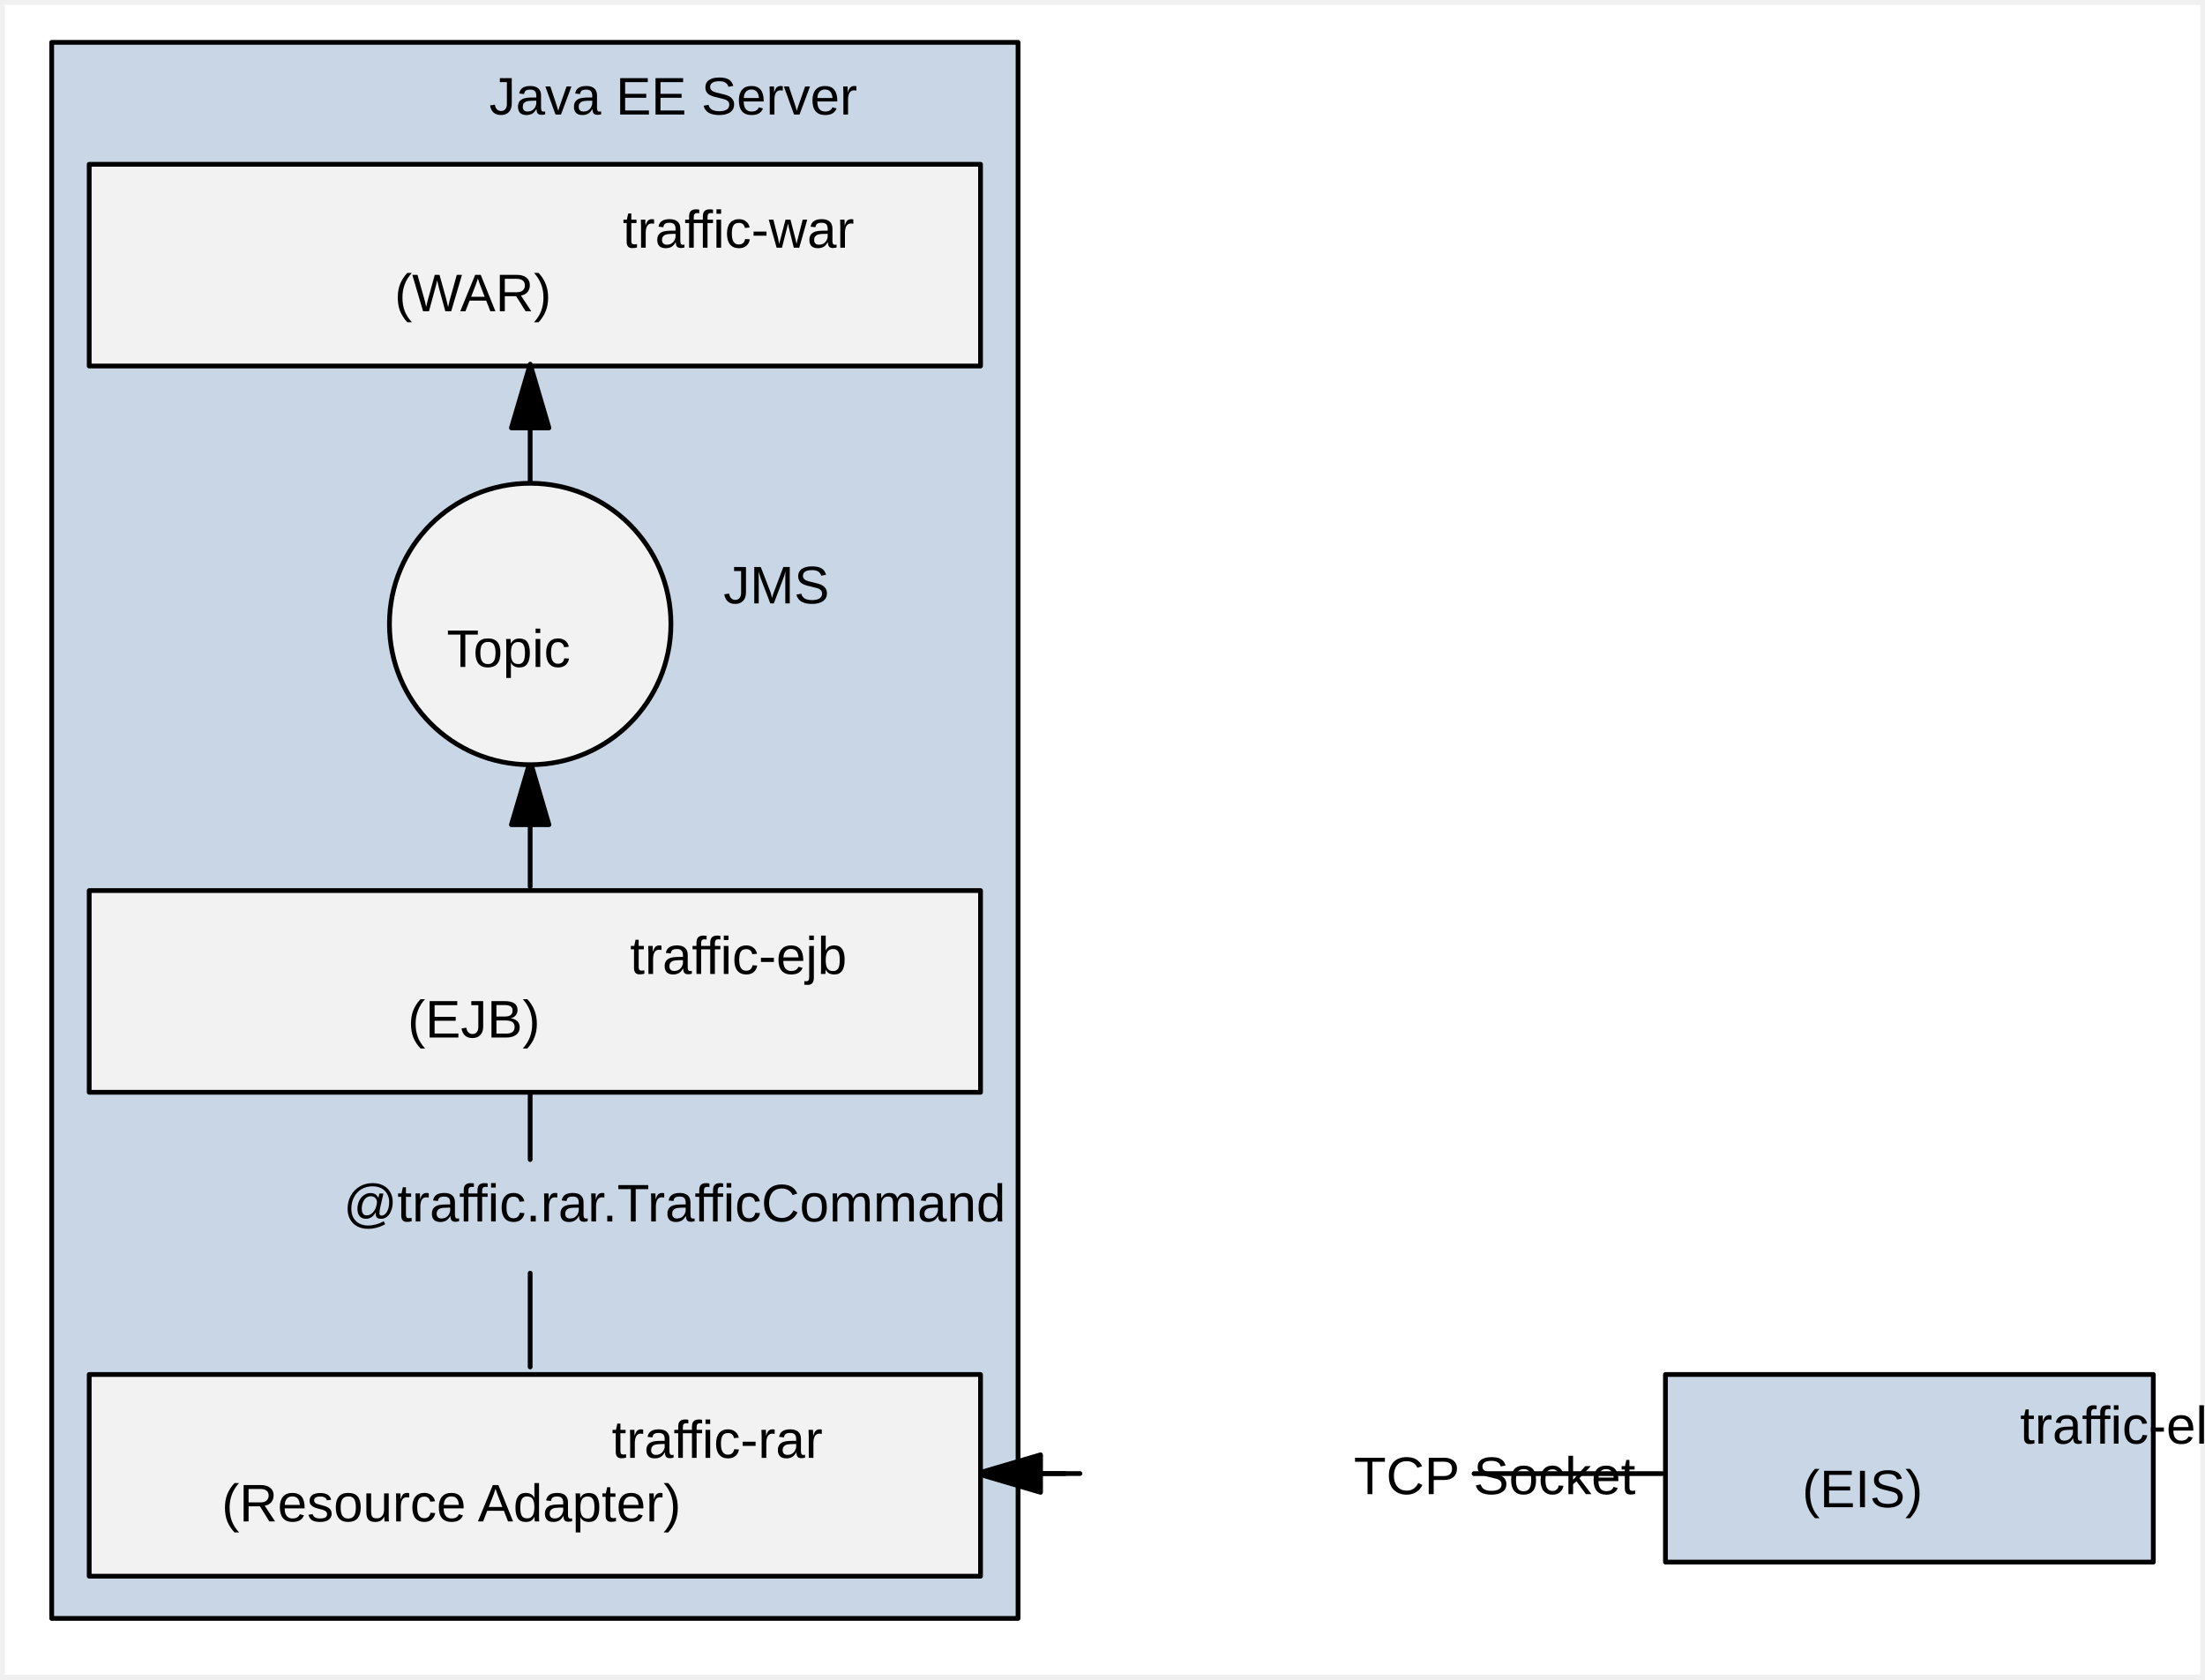
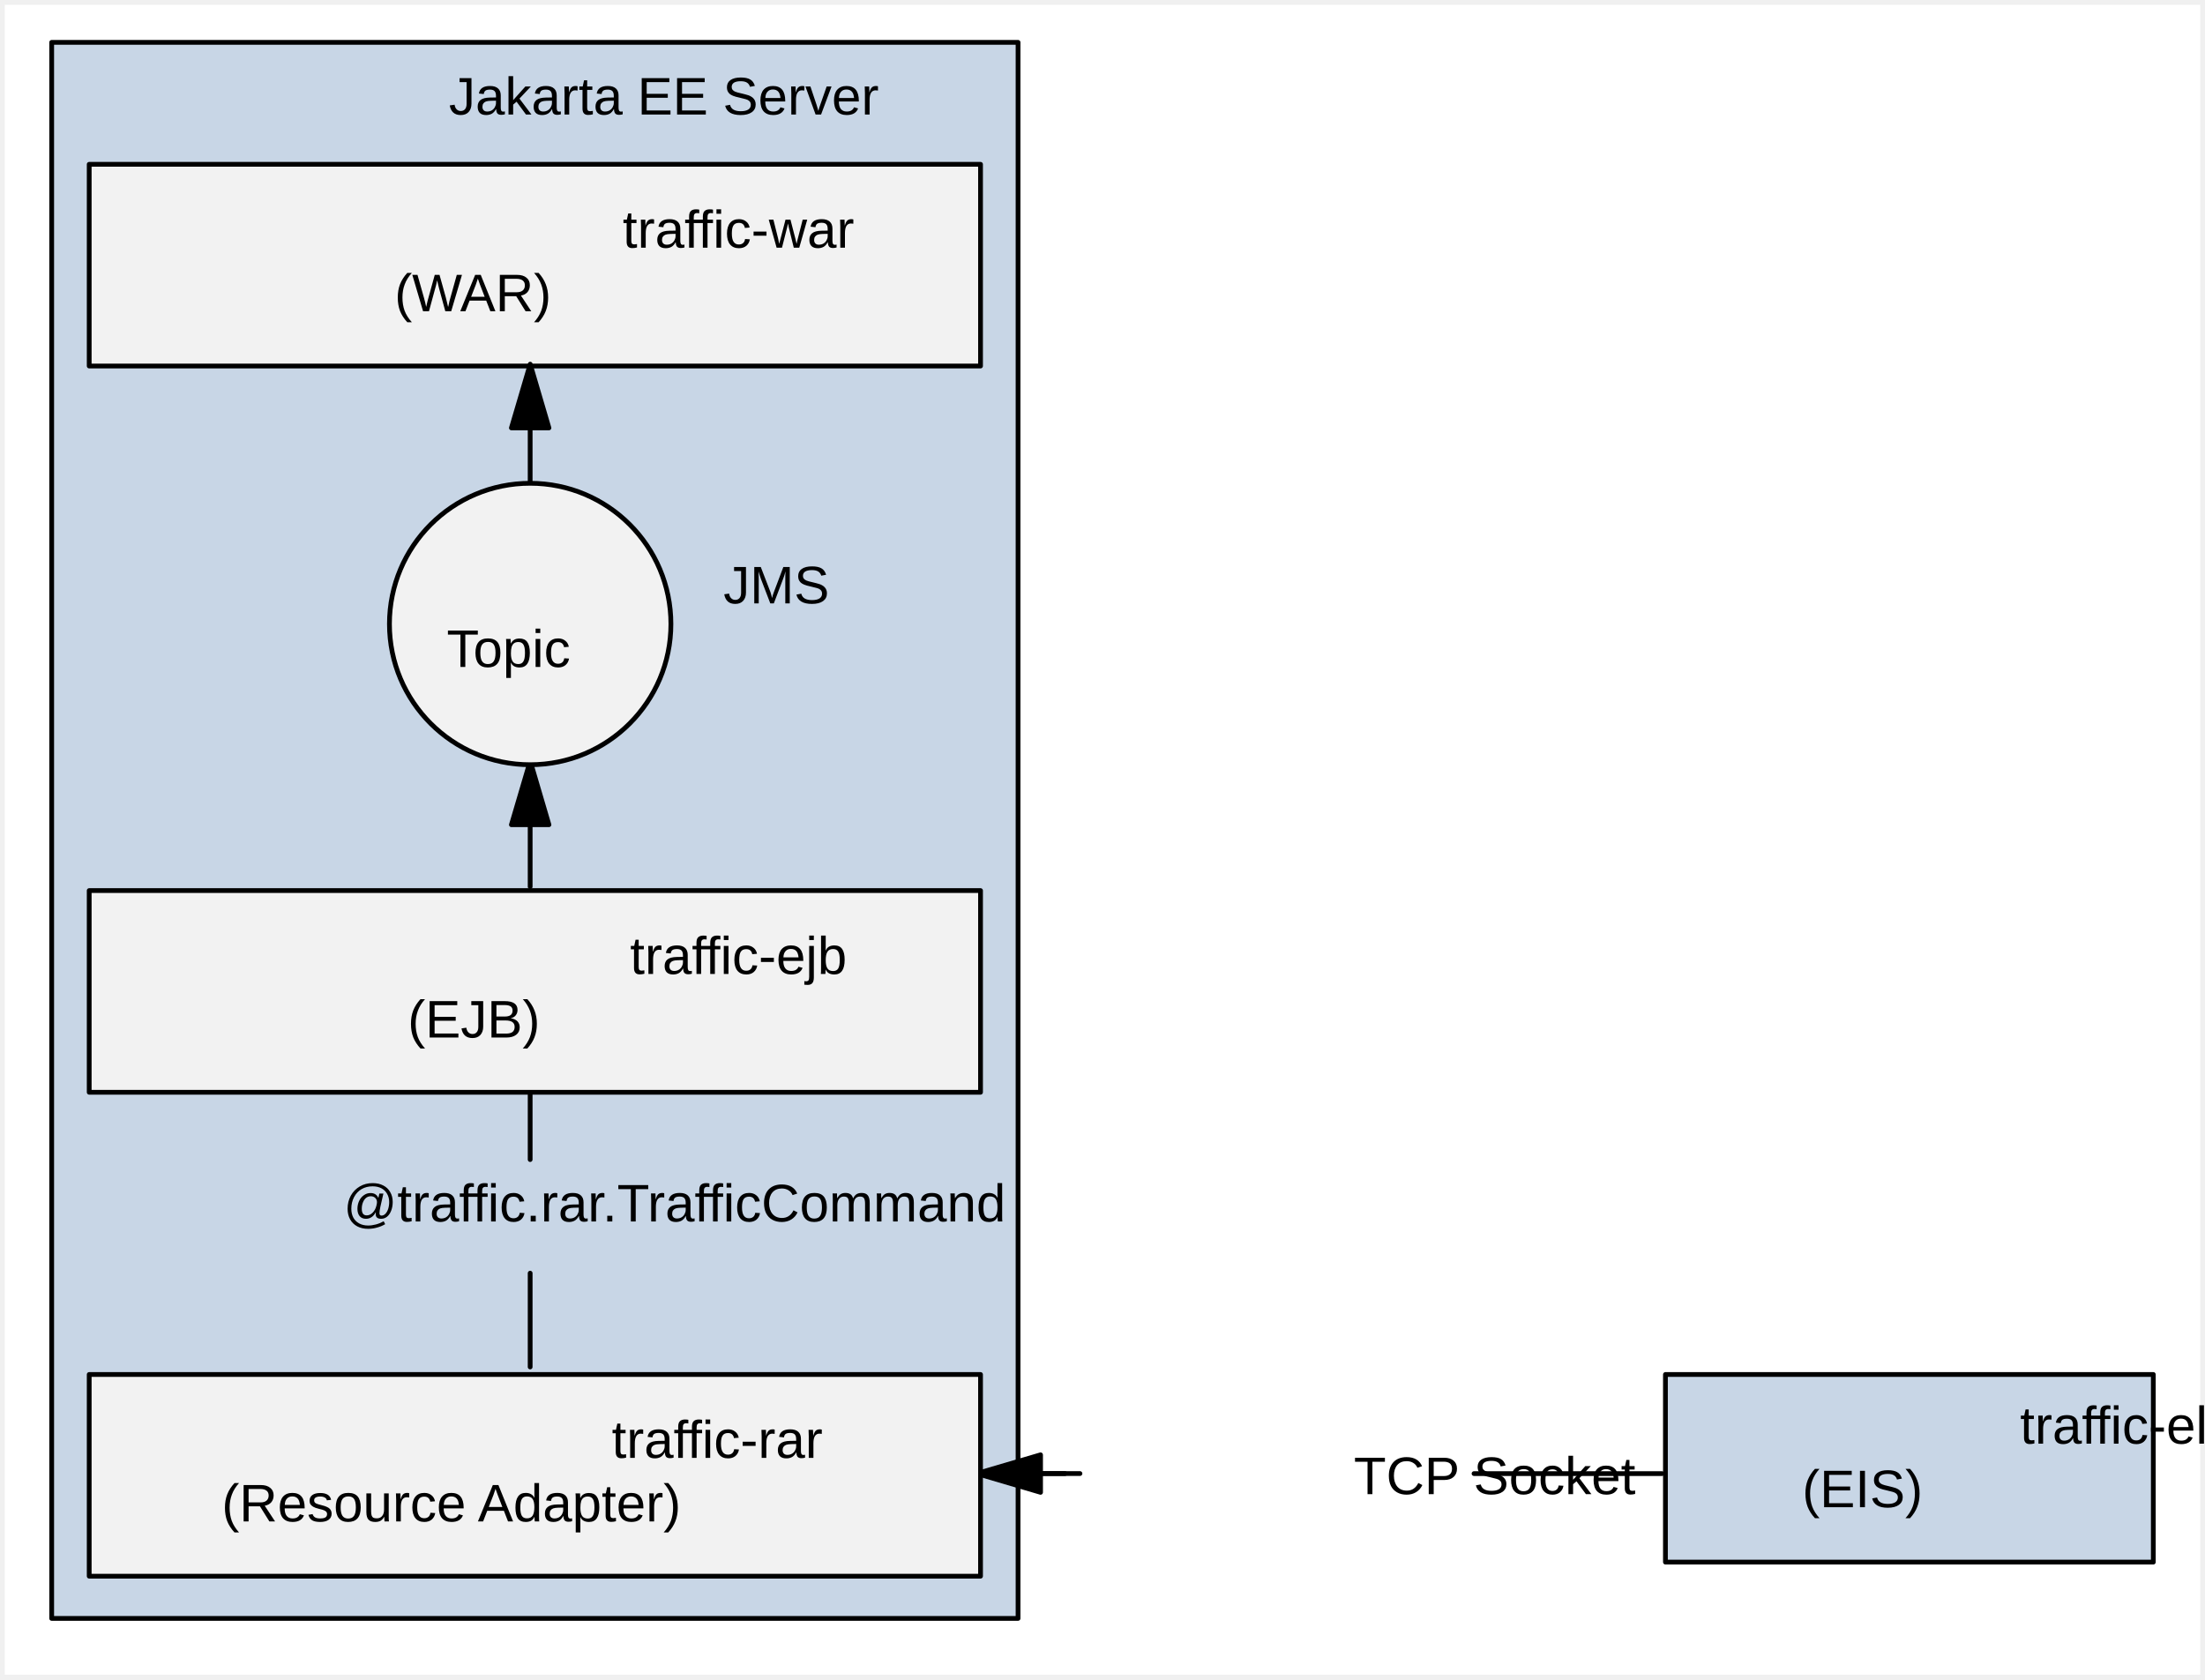
<svg xmlns="http://www.w3.org/2000/svg" xmlns:ns1="http://schemas.microsoft.com/visio/2003/SVGExtensions/" width="4.626in" height="3.524in" viewBox="0 0 333.094 253.723" xml:space="preserve" color-interpolation-filters="sRGB" class="st9">
  <ns1:documentProperties ns1:langID="1040" ns1:metric="true" ns1:viewMarkup="false">
    <ns1:userDefs>
      <ns1:ud ns1:nameU="MBSAAvail" ns1:prompt="" ns1:val="VT0(2):26" />
      <ns1:ud ns1:nameU="MBSAAddinEnabled" ns1:prompt="" ns1:val="VT0(2):26" />
      <ns1:ud ns1:nameU="MBSAAddinOutlineVisible" ns1:prompt="" ns1:val="VT0(1):26" />
    </ns1:userDefs>
  </ns1:documentProperties>
  <style type="text/css">
	
		.st1 {fill:#ffffff;stroke:none;stroke-linecap:round;stroke-linejoin:round;stroke-width:0.72}
		.st2 {fill:#c8d6e6;stroke:#000000;stroke-linecap:round;stroke-linejoin:round;stroke-width:0.72}
		.st3 {fill:none;stroke:none;stroke-linecap:round;stroke-linejoin:round;stroke-width:0.72}
		.st4 {fill:#000000;font-family:Arial;font-size:0.667em}
		.st5 {font-size:1em}
		.st6 {fill:#f2f2f2;stroke:#000000;stroke-linecap:round;stroke-linejoin:round;stroke-width:0.72}
		.st7 {stroke:#000000;stroke-linecap:round;stroke-linejoin:round;stroke-width:0.72}
		.st8 {fill:#000000;stroke:#000000;stroke-linecap:round;stroke-linejoin:round;stroke-width:0.72}
		.st9 {fill:none;fill-rule:evenodd;font-size:12;overflow:visible;stroke-linecap:square;stroke-miterlimit:3}
	
	</style>
  <g ns1:mID="0" ns1:index="1" ns1:groupContext="foregroundPage">
    <ns1:pageProperties ns1:drawingScale="0.0393701" ns1:pageScale="0.0393701" ns1:drawingUnits="24" ns1:shadowOffsetX="8.50394" ns1:shadowOffsetY="-8.50394" />
    <g id="shape4-1" ns1:mID="4" ns1:groupContext="shape" transform="translate(0.72,-0.72)">
      <rect x="0" y="1.44" width="331.654" height="252.283" class="st1" />
    </g>
    <g id="shape5-3" ns1:mID="5" ns1:groupContext="shape" transform="translate(7.80661,-9.22394)">
      <rect x="0" y="15.613" width="145.984" height="238.11" class="st2" />
    </g>
-     <g id="shape9-5" ns1:mID="9" ns1:groupContext="shape" transform="translate(23.3972,-229.618)">
+     <g id="shape9-5" ns1:mID="9" ns1:groupContext="shape" transform="translate(21.9798,-229.618)">
      <ns1:textBlock ns1:margins="rect(4,4,4,4)" ns1:tabSpace="42.5197" />
      <ns1:textRect cx="38.268" cy="244.511" width="76.54" height="18.425" />
      <rect x="0" y="235.298" width="76.535" height="18.425" class="st3" />
-       <text x="10.48" y="246.91" class="st4" ns1:langID="1040">
+       <text x="5.81" y="246.91" class="st4" ns1:langID="1040">
        <ns1:paragraph ns1:horizAlign="1" />
-         <ns1:tabList />Java EE Server</text>
+         <ns1:tabList />Jakarta EE Server</text>
    </g>
    <g id="shape6-8" ns1:mID="6" ns1:groupContext="shape" transform="translate(251.586,-17.7279)">
      <rect x="0" y="225.377" width="73.701" height="28.346" class="st2" />
    </g>
    <g id="shape7-10" ns1:mID="7" ns1:groupContext="shape" transform="translate(257.255,-20.5625)">
      <ns1:textBlock ns1:margins="rect(4,4,4,4)" ns1:tabSpace="42.5197" />
      <ns1:textRect cx="24.095" cy="241.056" width="48.19" height="25.335" />
      <rect x="0" y="228.389" width="48.189" height="25.335" class="st3" />
      <text x="7.87" y="238.66" class="st4" ns1:langID="1040">
        <ns1:paragraph ns1:horizAlign="1" />
        <ns1:tabList />traffic-els<ns1:newlineChar />
        <tspan x="14.98" dy="1.2em" class="st5">(</tspan>EIS)</text>
    </g>
    <g id="shape11-14" ns1:mID="11" ns1:groupContext="shape" transform="translate(13.4759,-198.437)">
      <rect x="0" y="223.251" width="134.646" height="30.472" class="st6" />
    </g>
    <g id="shape12-16" ns1:mID="12" ns1:groupContext="shape" transform="translate(22.8015,-198.909)">
      <ns1:textBlock ns1:margins="rect(4,4,4,4)" ns1:tabSpace="42.5197" />
      <ns1:textRect cx="48.785" cy="238.723" width="97.57" height="30" />
      <rect x="0" y="223.723" width="97.569" height="30" class="st3" />
      <text x="31.23" y="236.32" class="st4" ns1:langID="1040">
        <ns1:paragraph ns1:horizAlign="1" />
        <ns1:tabList />traffic-war<ns1:newlineChar />
        <tspan x="36.79" dy="1.2em" class="st5">(</tspan>WAR)</text>
    </g>
    <g id="shape21-20" ns1:mID="21" ns1:groupContext="shape" transform="translate(-173.633,192.342) rotate(-90) scale(-1,1)">
      <path d="M0 253.72 L14.17 253.72" class="st7" />
    </g>
    <g id="shape24-23" ns1:mID="24" ns1:groupContext="shape" transform="translate(82.9247,-129.129) scale(-1,1)">
      <path d="M5.67 253.72 L0 253.72 L2.83 244.09 L5.67 253.72 Z" class="st8" />
    </g>
    <g id="shape114-25" ns1:mID="114" ns1:groupContext="shape" transform="translate(-173.633,175.178) rotate(-90)">
      <path d="M0 253.72 L17.01 253.72" class="st7" />
    </g>
    <g id="shape126-28" ns1:mID="126" ns1:groupContext="shape" transform="translate(160.877,-31.1039) scale(-1,1)">
      <path d="M0 253.72 L14.17 253.72" class="st7" />
    </g>
    <g id="shape127-31" ns1:mID="127" ns1:groupContext="shape" transform="translate(148.972,-31.1039)">
      <path d="M0 253.72 L14.17 253.72" class="st7" />
    </g>
    <g id="shape129-34" ns1:mID="129" ns1:groupContext="shape" transform="translate(160.311,-22.5999)">
      <ns1:textBlock ns1:margins="rect(4,4,4,4)" ns1:tabSpace="42.5197" />
      <ns1:textRect cx="25.512" cy="245.928" width="51.03" height="15.591" />
      <rect x="0" y="238.133" width="51.024" height="15.591" class="st3" />
      <text x="4.17" y="248.33" class="st4" ns1:langID="1040">
        <ns1:paragraph ns1:horizAlign="1" />
        <ns1:tabList />TCP Socket</text>
    </g>
    <g id="shape130-37" ns1:mID="130" ns1:groupContext="shape" transform="translate(222.673,476.343) scale(1,-1)">
      <path d="M0 253.72 L28.39 253.72" class="st7" />
    </g>
    <g id="shape131-40" ns1:mID="131" ns1:groupContext="shape" transform="translate(-96.531,219.785) rotate(-90) scale(-1,1)">
      <path d="M5.67 253.72 L0 253.72 L2.83 244.09 L5.67 253.72 Z" class="st8" />
    </g>
    <g id="shape1-42" ns1:mID="1" ns1:groupContext="shape" transform="translate(6.38929,-64.6271)">
      <ns1:textBlock ns1:margins="rect(4,4,4,4)" ns1:tabSpace="42.5197" />
      <ns1:textRect cx="55.984" cy="246.764" width="111.97" height="13.918" />
      <rect x="0" y="239.805" width="111.969" height="13.918" class="st3" />
      <text x="5.47" y="249.16" class="st4" ns1:langID="1040">
        <ns1:paragraph ns1:horizAlign="1" />
        <ns1:tabList />@traffic.rar.TrafficCommand</text>
    </g>
    <g id="shape2-45" ns1:mID="2" ns1:groupContext="shape" transform="translate(13.4759,-15.6019)">
      <rect x="0" y="223.251" width="134.646" height="30.472" class="st6" />
    </g>
    <g id="shape3-47" ns1:mID="3" ns1:groupContext="shape" transform="translate(14.8932,-16.0743)">
      <ns1:textBlock ns1:margins="rect(4,4,4,4)" ns1:tabSpace="42.5197" />
      <ns1:textRect cx="53.489" cy="238.723" width="106.98" height="30" />
      <rect x="0" y="223.723" width="106.979" height="30" class="st3" />
      <text x="37.49" y="236.32" class="st4" ns1:langID="1040">
        <ns1:paragraph ns1:horizAlign="1" />
        <ns1:tabList />traffic-rar<ns1:newlineChar />
        <tspan x="18.59" dy="1.2em" class="st5">(</tspan>Resource Adapter)</text>
    </g>
    <g id="shape132-51" ns1:mID="132" ns1:groupContext="shape" transform="translate(13.4759,-88.7121)">
      <rect x="0" y="223.251" width="134.646" height="30.472" class="st6" />
    </g>
    <g id="shape133-53" ns1:mID="133" ns1:groupContext="shape" transform="translate(22.8015,-89.1846)">
      <ns1:textBlock ns1:margins="rect(4,4,4,4)" ns1:tabSpace="42.5197" />
      <ns1:textRect cx="48.785" cy="238.723" width="97.57" height="30" />
      <rect x="0" y="223.723" width="97.569" height="30" class="st3" />
      <text x="32.34" y="236.32" class="st4" ns1:langID="1040">
        <ns1:paragraph ns1:horizAlign="1" />
        <ns1:tabList />traffic-ejb<ns1:newlineChar />
        <tspan x="38.78" dy="1.2em" class="st5">(</tspan>EJB)</text>
    </g>
    <g id="shape134-57" ns1:mID="134" ns1:groupContext="shape" transform="translate(-173.633,133.948) rotate(-90)">
      <path d="M0 253.72 L17.01 253.72" class="st7" />
    </g>
    <g id="shape135-60" ns1:mID="135" ns1:groupContext="shape" transform="translate(82.9247,-189.082) scale(-1,1)">
      <path d="M5.67 253.72 L0 253.72 L2.83 244.09 L5.67 253.72 Z" class="st8" />
    </g>
    <g id="shape136-62" ns1:mID="136" ns1:groupContext="shape" transform="translate(-173.633,73.9956) rotate(-90)">
      <path d="M0 253.72 L17.01 253.72" class="st7" />
    </g>
    <g id="shape137-65" ns1:mID="137" ns1:groupContext="shape" transform="translate(58.8302,-138.2)">
      <ellipse cx="21.26" cy="232.464" rx="21.26" ry="21.26" class="st6" />
    </g>
    <g id="shape138-67" ns1:mID="138" ns1:groupContext="shape" transform="translate(60.2476,-149.539)">
      <ns1:textBlock ns1:margins="rect(4,4,4,4)" ns1:tabSpace="42.5197" />
      <ns1:textRect cx="17.008" cy="243.094" width="34.02" height="21.26" />
      <rect x="0" y="232.464" width="34.016" height="21.26" class="st3" />
      <text x="9.01" y="240.69" class="st4" ns1:langID="1040">
        <ns1:paragraph ns1:horizAlign="1" />
        <ns1:tabList />JMS <ns1:newlineChar />
        <tspan x="7.23" dy="1.2em" class="st5">Topic</tspan>
      </text>
    </g>
  </g>
</svg>
